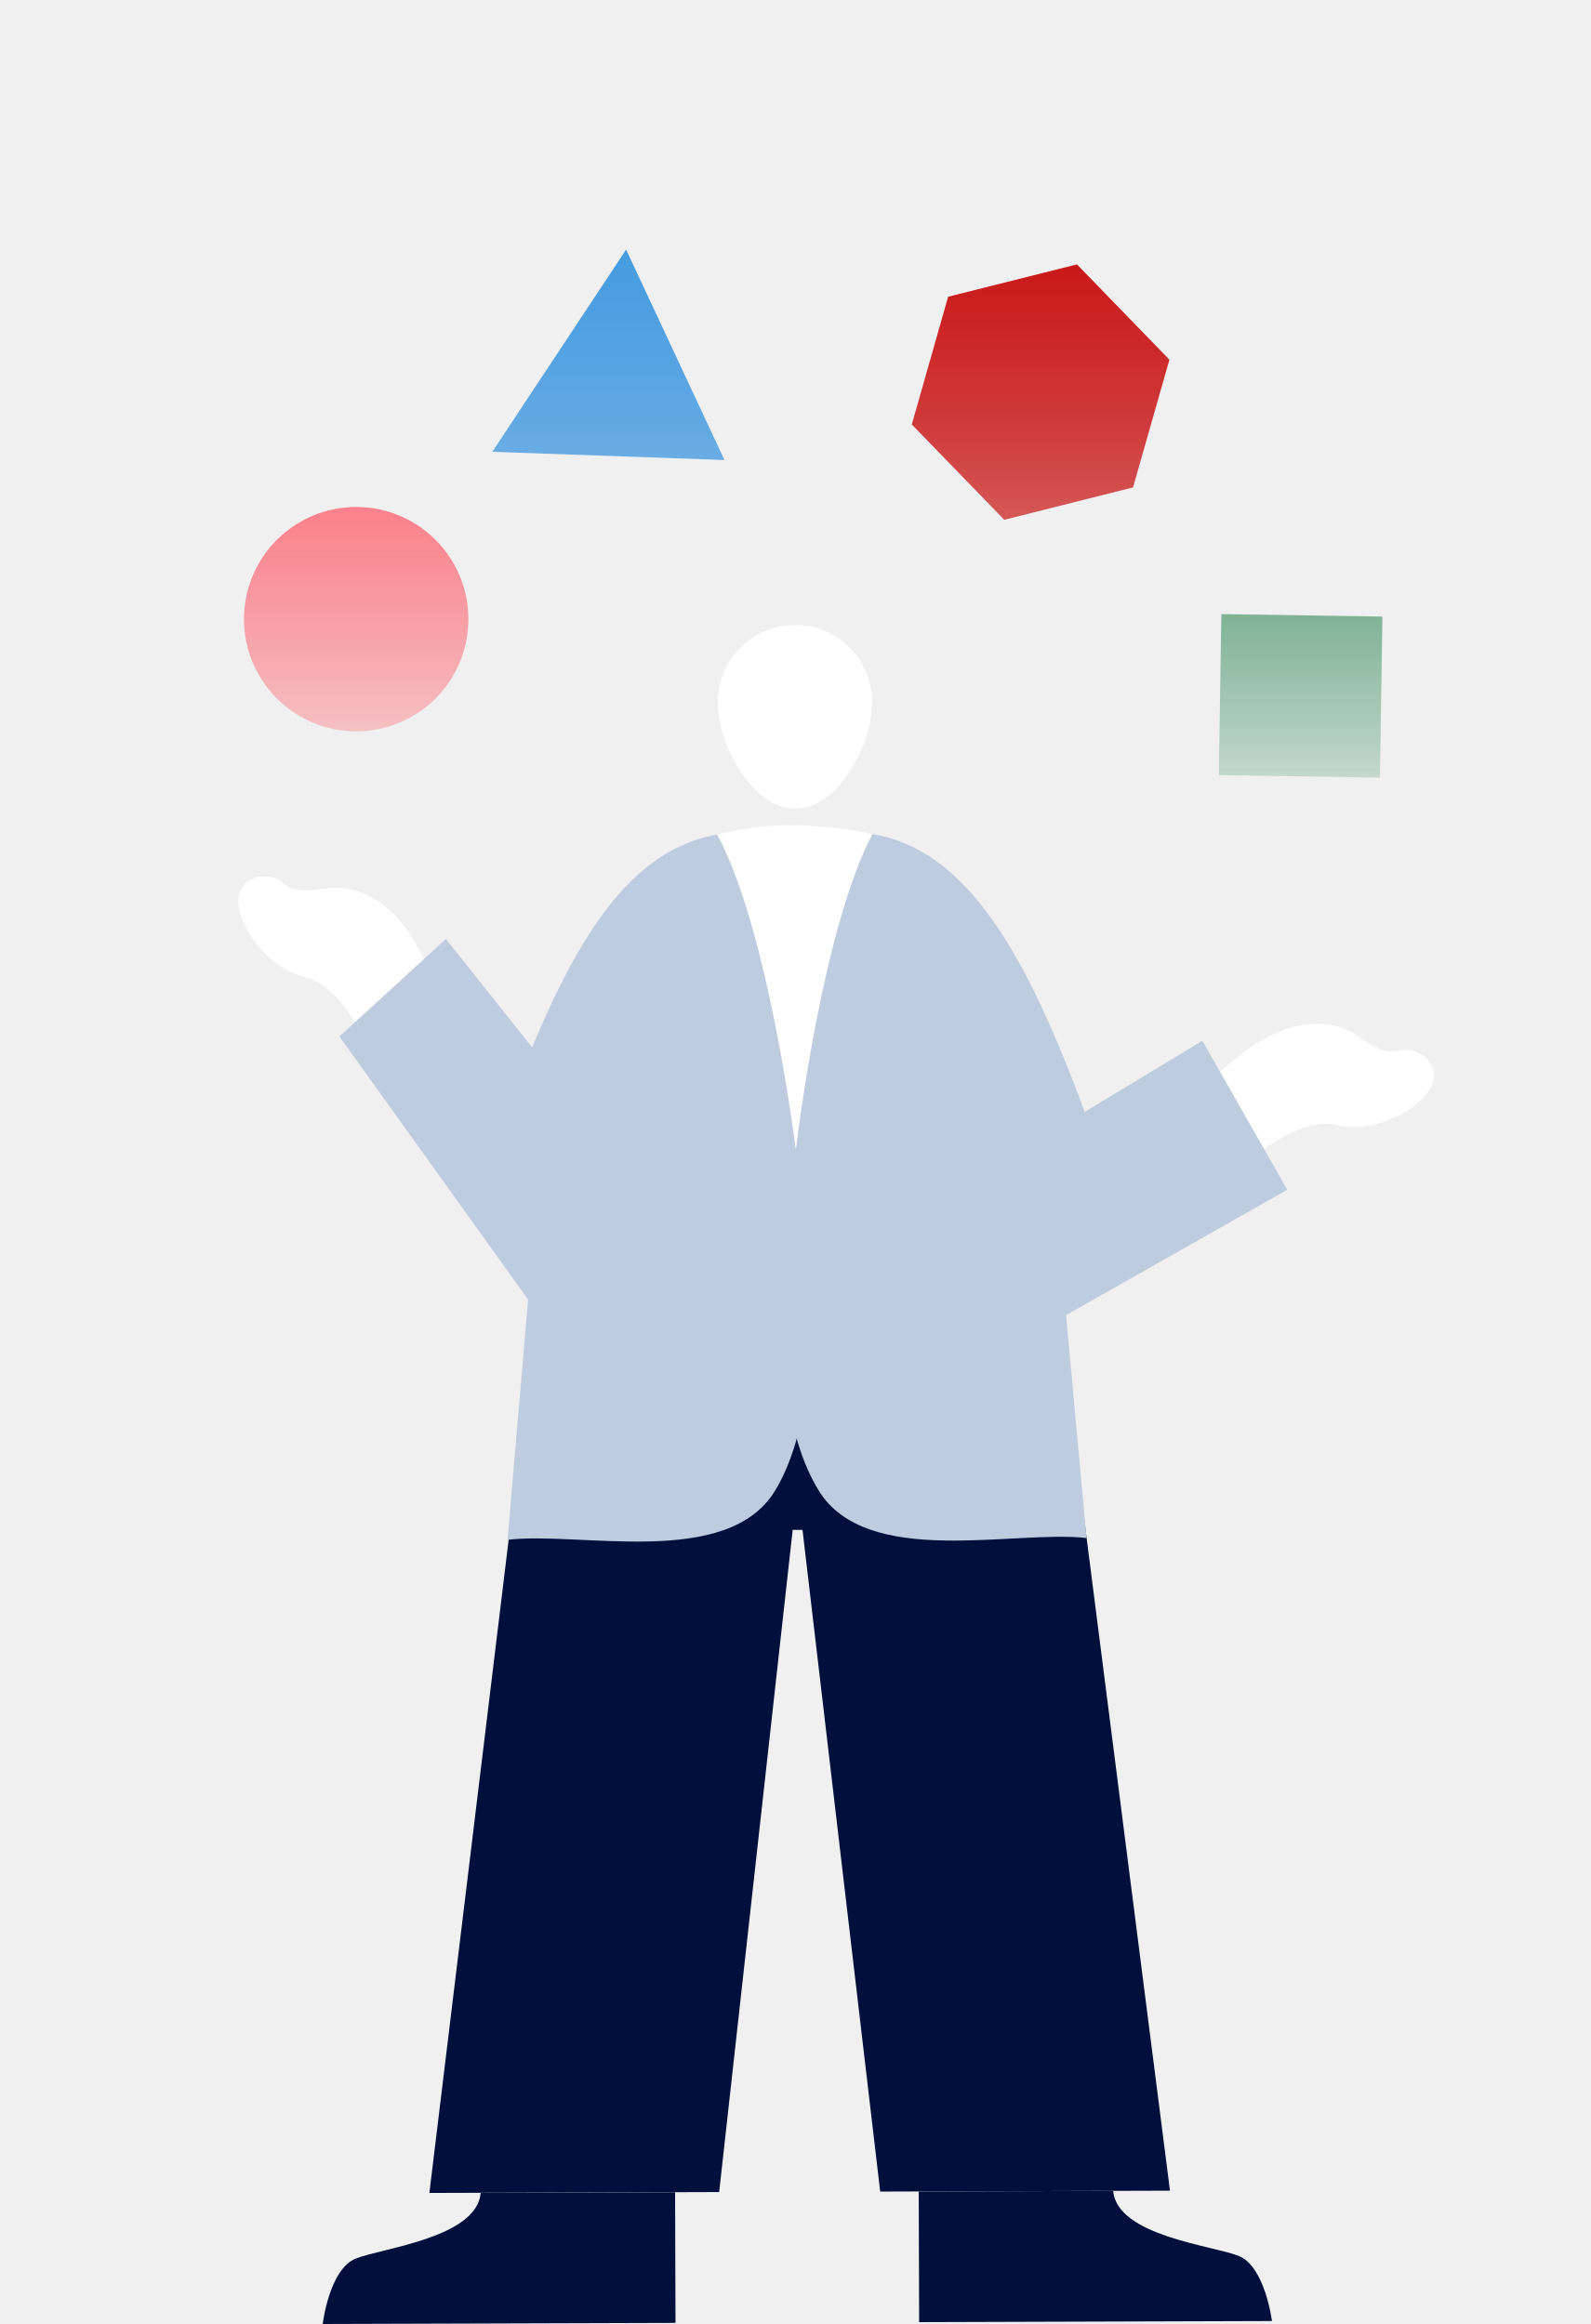
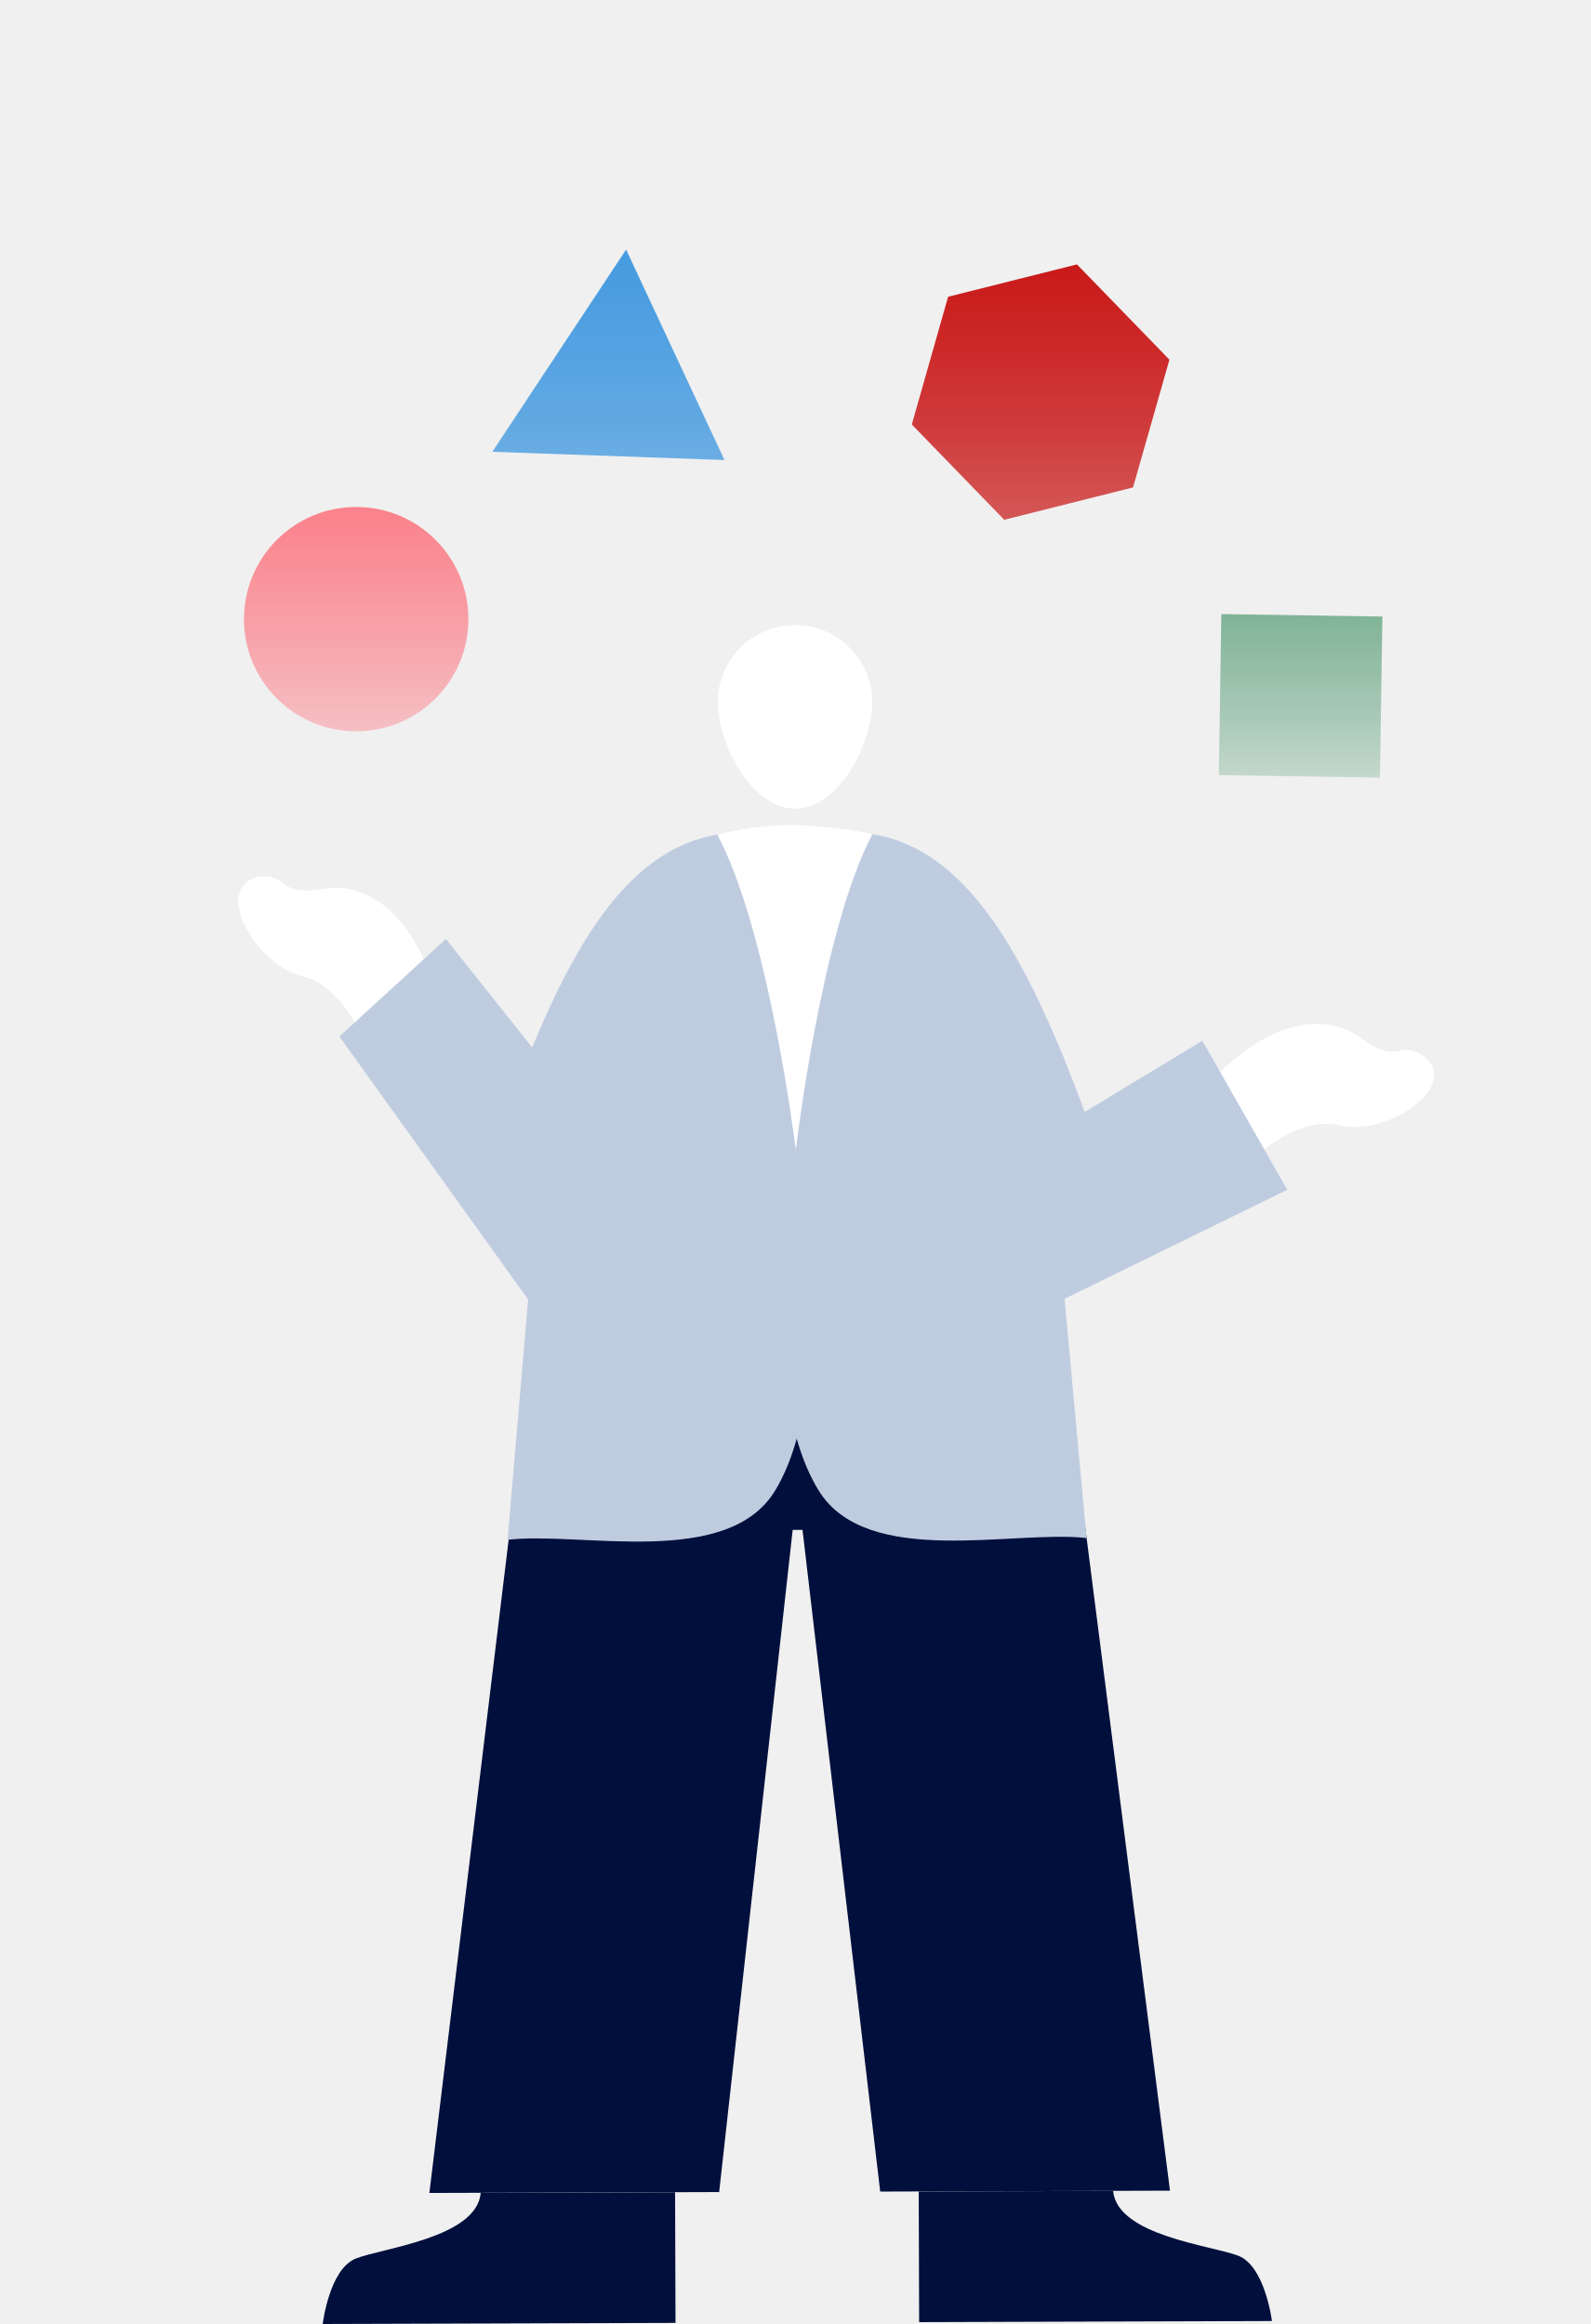
<svg xmlns="http://www.w3.org/2000/svg" viewBox="0 0 229.99 336.05">
  <defs>
    <linearGradient id="_名称未設定グラデーション_30" data-name="名称未設定グラデーション 30" x1="115.24" y1="25.33" x2="115.24" y2="140.84" gradientUnits="userSpaceOnUse">
      <stop offset="0" stop-color="#fff" />
      <stop offset=".09" stop-color="#f9f9f9" />
      <stop offset=".19" stop-color="#eaeaea" />
      <stop offset=".31" stop-color="#d1d1d1" />
      <stop offset=".44" stop-color="#aeaeae" />
      <stop offset=".57" stop-color="#818181" />
      <stop offset=".71" stop-color="#4a4a4a" />
      <stop offset=".85" stop-color="#0a0a0a" />
      <stop offset=".87" stop-color="#000" />
    </linearGradient>
    <mask id="mask" x="20.57" y="25.33" width="189.34" height="184.91" maskUnits="userSpaceOnUse">
      <rect x="20.57" y="25.33" width="189.34" height="115.51" fill="url(#_名称未設定グラデーション_30)" />
    </mask>
  </defs>
  <g>
    <g id="culture-otedama">
      <g id="culture-otedama-body">
        <g id="Group_4434" data-name="Group 4434">
          <path id="Ellipse_278" data-name="Ellipse 278" d="m114.89,90.38c6.17-.02,11.18,4.96,11.2,11.13s-4.95,15.41-11.12,15.43c-6.17.02-11.19-9.19-11.21-15.36-.02-6.17,4.96-11.18,11.13-11.2Z" fill="#fff" />
        </g>
        <g id="Group_4435" data-name="Group 4435">
          <path id="Path_3518" data-name="Path 3518" d="m154.24,200.16l-11.2-63.61-56.01.18-10.8,63.68,78.01-.24Z" fill="#fff" />
        </g>
        <g id="Group_4443" data-name="Group 4443">
          <path id="Path_3523" data-name="Path 3523" d="m116.01,221.22l11.23,95.68,41.89-.13-14.89-116.62-78.01.24-14.16,116.71,41.89-.13,10.63-95.75h1.41Z" fill="#000f3c" />
        </g>
        <g id="Group_4447" data-name="Group 4447">
          <g id="Group_4444" data-name="Group 4444">
            <path id="Path_3524" data-name="Path 3524" d="m183.87,335.62s-.99-7.92-4.84-9.43c-3.85-1.51-17.52-2.88-18.12-9.39l-28.1.09.06,18.89,51-.16Z" fill="#000f3c" />
          </g>
        </g>
        <g id="Group_4451" data-name="Group 4451">
          <g id="Group_4448" data-name="Group 4448">
            <path id="Path_3527" data-name="Path 3527" d="m46.65,336.05s.94-7.93,4.78-9.46c3.84-1.54,17.5-2.99,18.06-9.5l28.1-.09.06,18.89-51,.16Z" fill="#000f3c" />
          </g>
        </g>
        <path id="Path_3531" data-name="Path 3531" d="m96.56,123.38c5.74-2.77,12.04-4.16,18.41-4.07,9.78.42,14.38,1.81,17.74,4.04l-1.1,65.76-25.98.08-9.07-65.82Z" fill="#fff" />
        <g id="Group_4455" data-name="Group 4455">
          <path id="Path_3534" data-name="Path 3534" d="m158.96,166.76c-9.32-26.54-18.06-43.67-32.84-46.15-7.34,13.89-11,45.09-11,45.09,0,0-6.51,34,3.22,49.82,6.97,11.33,28.22,5.67,38.73,6.88l-3.85-41.92,5.74-13.73Z" fill="#bfcce0" />
        </g>
        <g id="Group_4455-2" data-name="Group 4455">
          <path id="Path_3534-2" data-name="Path 3534" d="m71.13,167.03c9.16-26.6,17.78-43.79,32.55-46.35,7.43,13.84,11.28,45.02,11.28,45.02,0,0,6.72,33.96-2.91,49.84-6.9,11.37-28.18,5.85-38.68,7.12l3.59-41.94-5.82-13.69Z" fill="#bfcce0" />
        </g>
      </g>
      <g id="culture-otedama-right-hand">
        <g id="Group_4437" data-name="Group 4437">
          <g id="Group_4436" data-name="Group 4436">
            <path id="Path_3519" data-name="Path 3519" d="m52.54,150.37s-3.01-7.77-8.69-9.16c-5.68-1.4-9.98-8.24-9.34-11.61.64-3.37,4.7-3.38,6.21-2.06,2.95,2.59,6.01.17,9.87,1.04,8.73,1.98,11.74,12.66,13.1,16.19l-11.15,5.6Z" fill="#fff" />
          </g>
        </g>
        <g id="Group_4438" data-name="Group 4438">
          <path id="Path_3520" data-name="Path 3520" d="m83.07,159.18l-18.61-23.41-15.4,14.11,32.68,45.55s19.6-51.61,20.14-52.05c2.74,3.15-7.33-21.54-18.81,15.8Z" fill="#bfcce0" />
        </g>
      </g>
      <g id="culture-otedama-left-hand">
        <g id="Group_4437-2" data-name="Group 4437">
          <g id="Group_4436-2" data-name="Group 4436">
            <path id="Path_3519-2" data-name="Path 3519" d="m181.7,167s6.18-5.59,11.87-4.29c5.7,1.3,12.62-2.89,13.56-6.19.94-3.3-2.68-5.13-4.62-4.62-3.8.99-5.44-2.55-9.28-3.5-8.69-2.15-16.18,6.05-18.97,8.59l7.45,10.01Z" fill="#fff" />
          </g>
        </g>
        <g id="Group_4441" data-name="Group 4441">
-           <path id="Path_3522" data-name="Path 3522" d="m146.29,167.14l27.52-16.65,12.28,21.55-41.25,23.38s-19.6-51.61-20.14-52.05c-2.74,3.15,10.11-13.58,21.58,23.76Z" fill="#bfcce0" />
+           <path id="Path_3522" data-name="Path 3522" d="m146.29,167.14l27.52-16.65,12.28,21.55-57.64,28.23s-3.21-56.45-3.74-56.9c-2.74,3.15,10.11-13.58,21.58,23.76Z" fill="#bfcce0" />
        </g>
      </g>
      <g mask="url(#mask)">
        <g id="culture-otedama-goods">
          <polygon points="144.36 210.24 163.7 181 130.14 179.81 144.36 210.24" fill="#4299e0" />
          <polygon points="65.83 194.32 79.19 208.1 97.81 203.42 103.07 184.95 89.7 171.17 71.08 175.85 65.83 194.32" fill="#c81212" />
          <rect x="35.19" y="134.05" width="23.29" height="23.29" transform="translate(-99.57 190.27) rotate(-89.11)" fill="#1f7e48" />
          <circle cx="51.49" cy="89.53" r="16.22" fill="#ff5462" />
          <polygon points="90.51 36.09 71.17 65.33 104.73 66.52 90.51 36.09" fill="#4299e0" />
          <polygon points="169.05 52.01 155.68 38.23 137.06 42.91 131.81 61.38 145.17 75.16 163.79 70.48 169.05 52.01" fill="#c81212" />
          <rect x="176.39" y="88.99" width="23.29" height="23.29" transform="translate(291.56 -85.83) rotate(90.89)" fill="#1f7e48" />
          <circle cx="183.39" cy="156.8" r="16.22" fill="#ff5462" />
        </g>
      </g>
      <rect width="229.99" height="207.63" fill="none" />
    </g>
  </g>
</svg>
